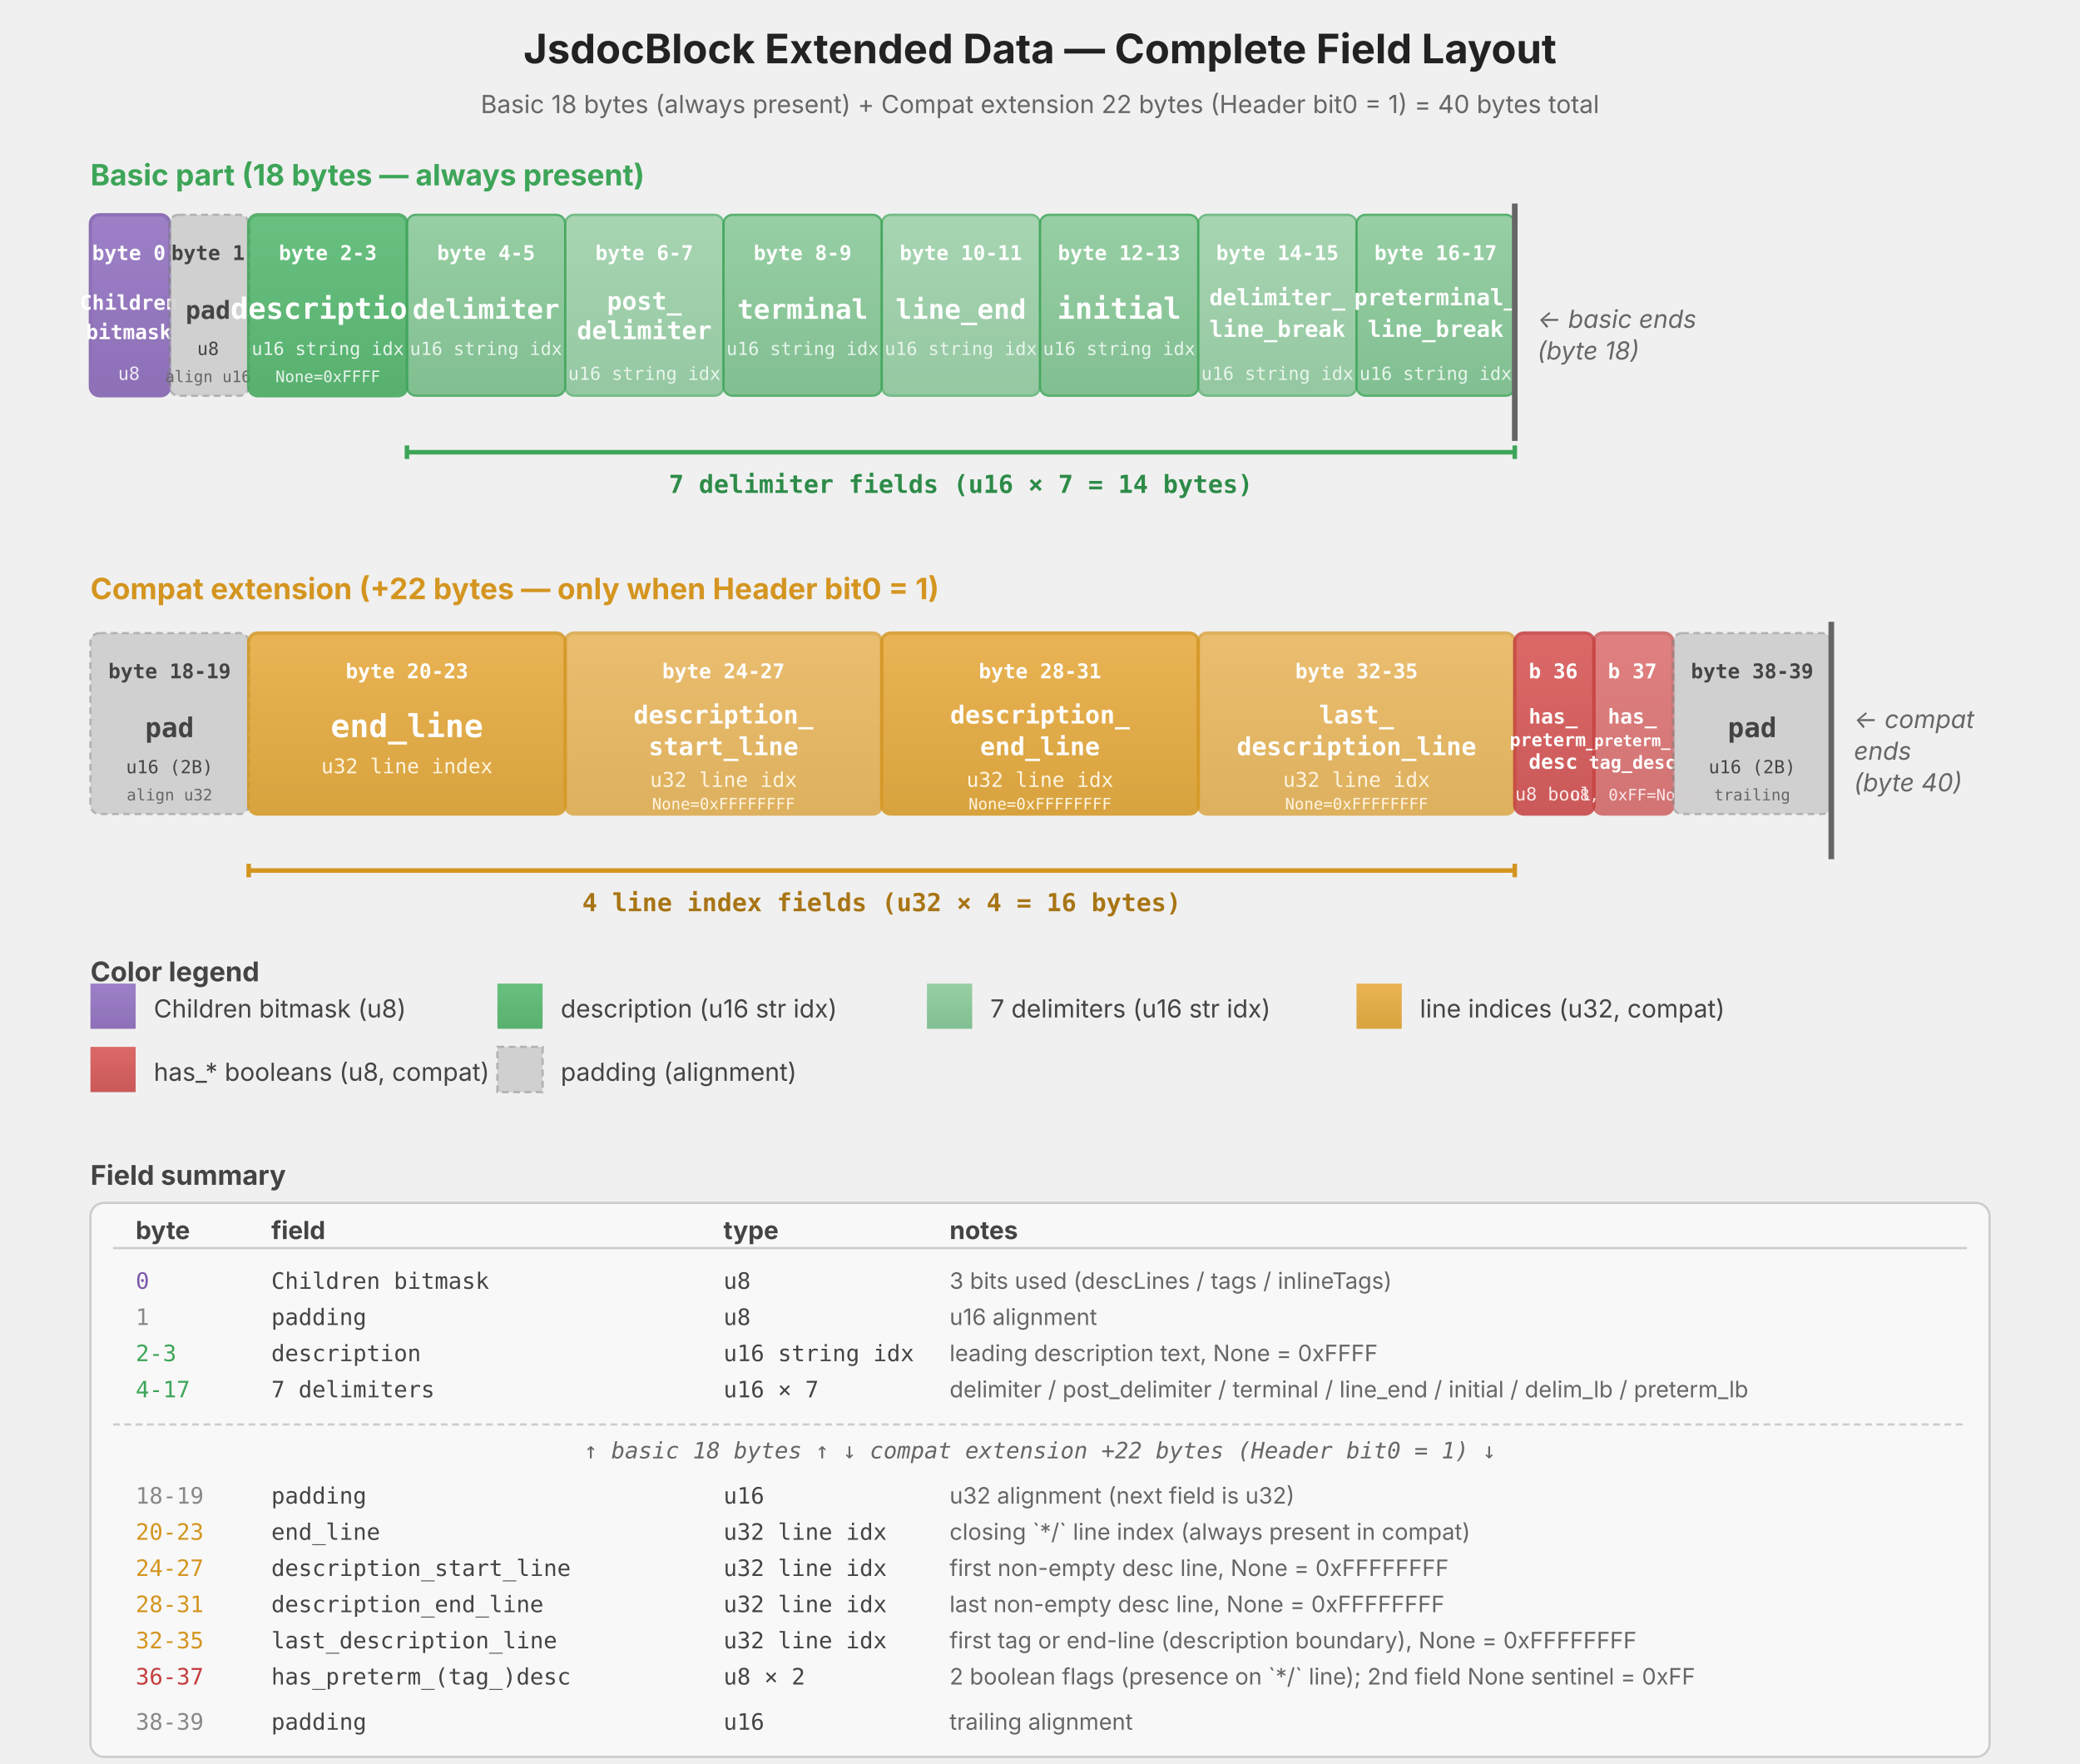
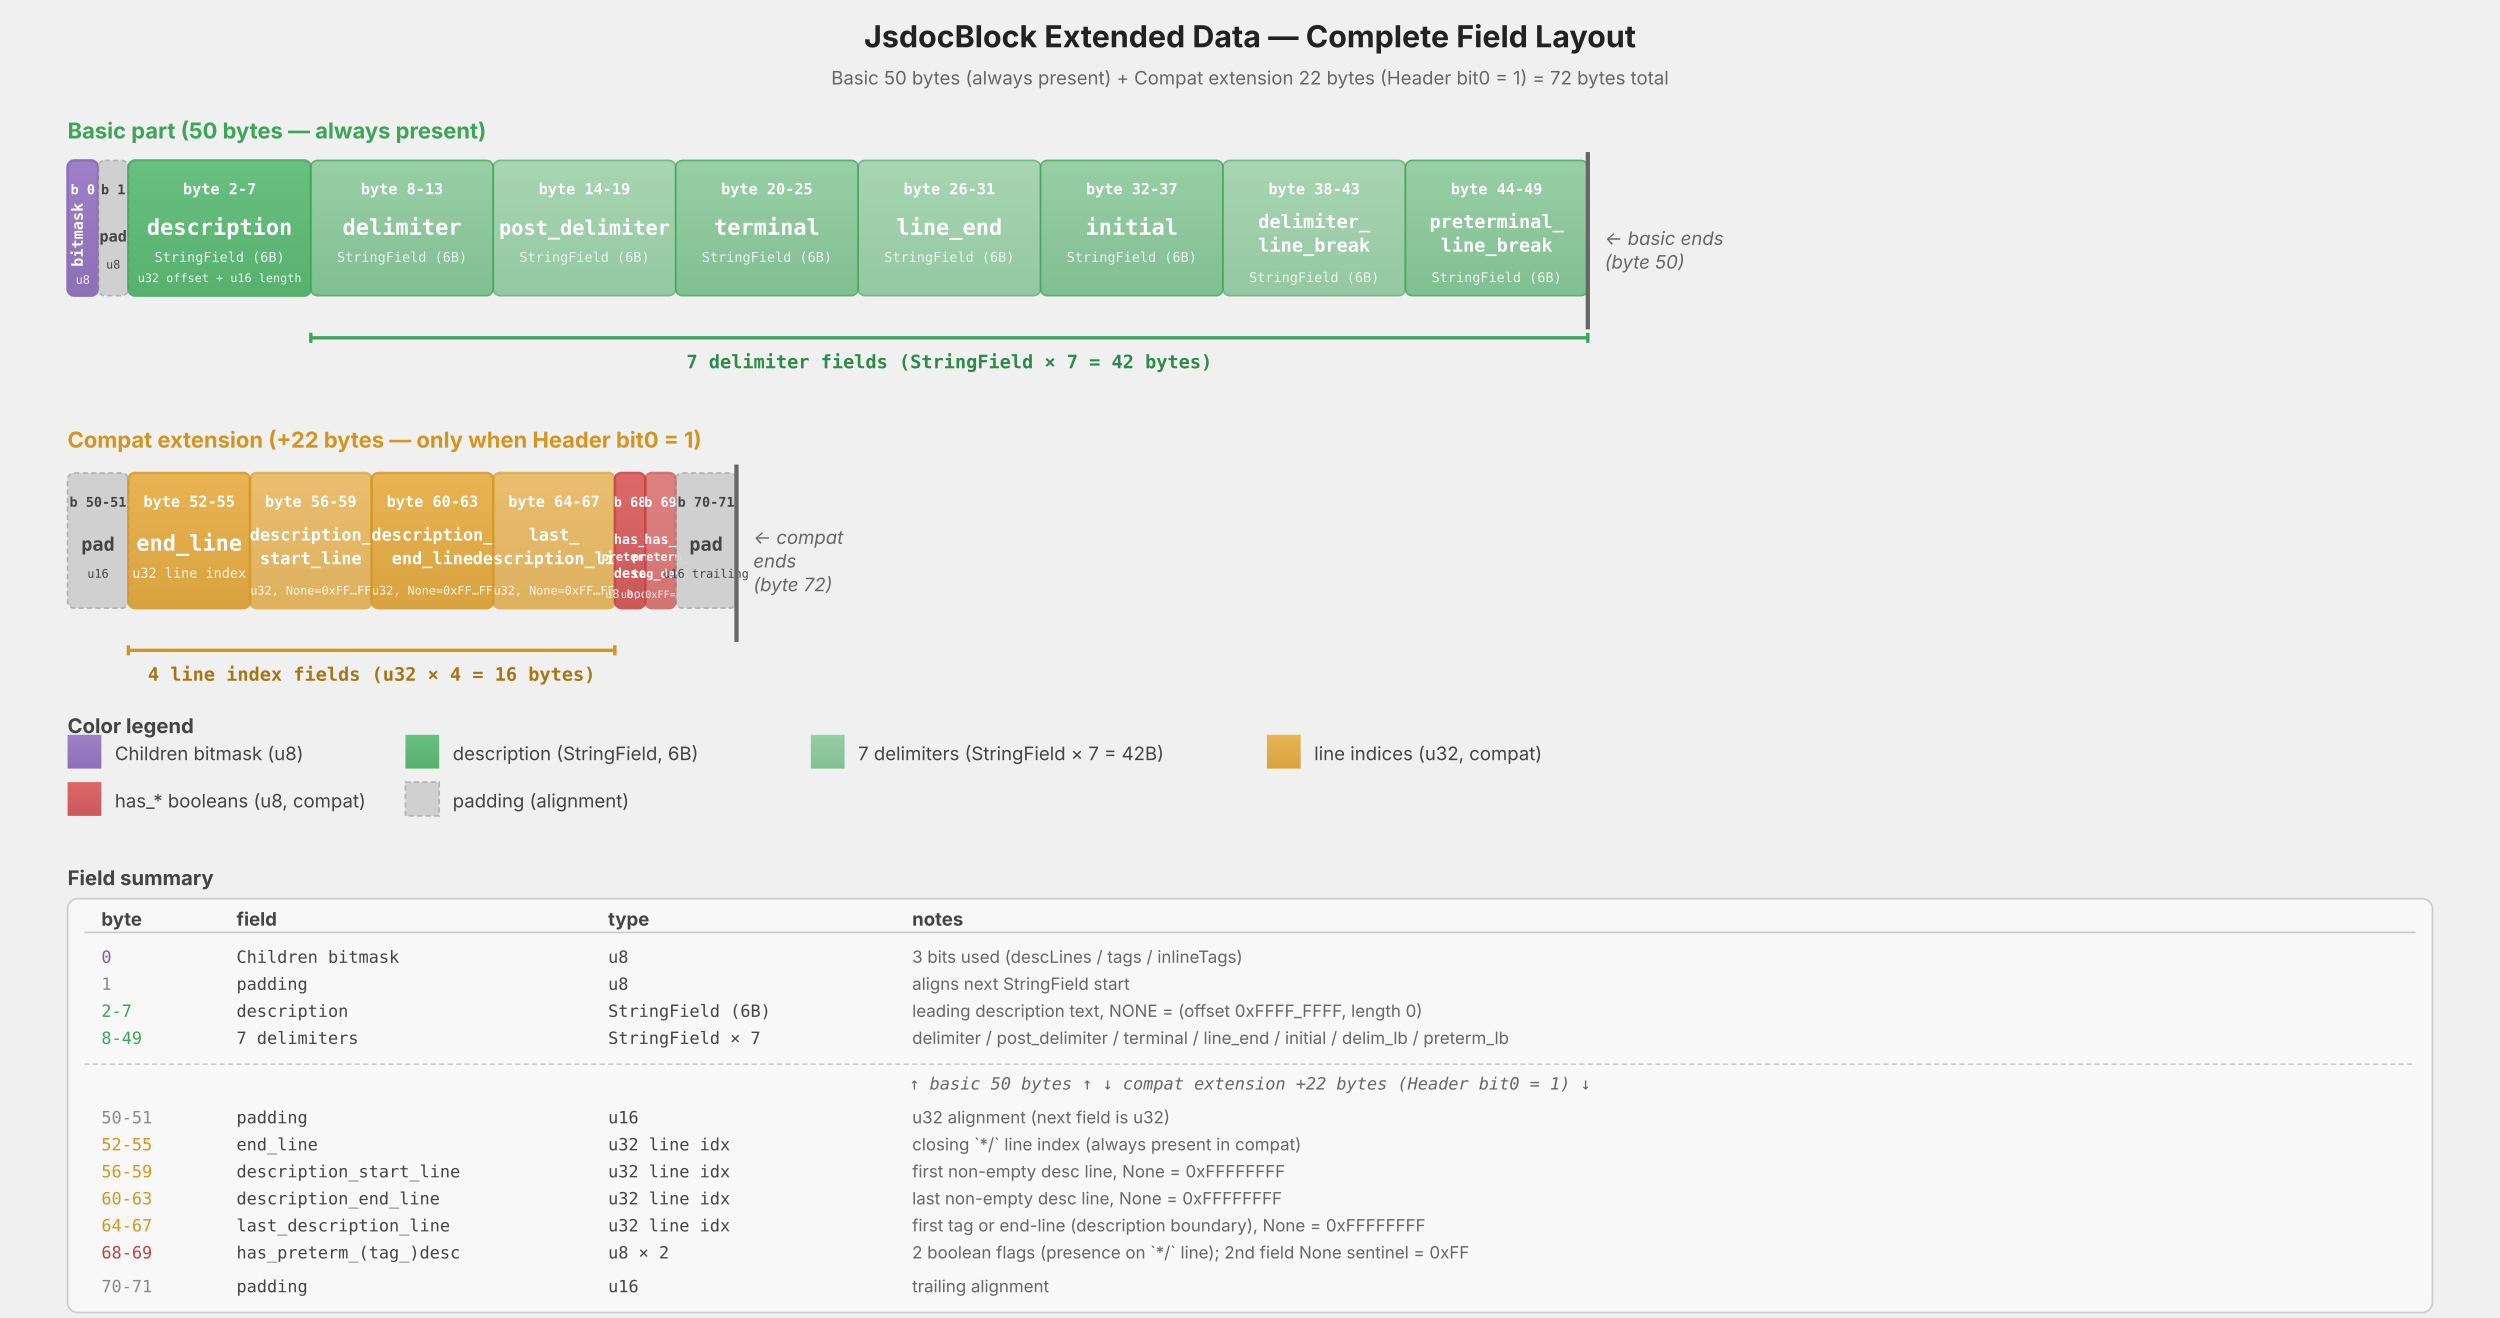
- <svg xmlns="http://www.w3.org/2000/svg" viewBox="0 0 920 780" font-family="monospace" font-size="13">
+ <svg xmlns="http://www.w3.org/2000/svg" viewBox="0 0 1480 780" font-family="monospace" font-size="13">
  <defs>
    <linearGradient id="gBitmask" x1="0" y1="0" x2="0" y2="1">
      <stop offset="0%" stop-color="#8e6cbf" />
      <stop offset="100%" stop-color="#7b59ac" />
    </linearGradient>
    <linearGradient id="gStr" x1="0" y1="0" x2="0" y2="1">
      <stop offset="0%" stop-color="#50b86c" />
      <stop offset="100%" stop-color="#3da558" />
    </linearGradient>
    <linearGradient id="gStrLight" x1="0" y1="0" x2="0" y2="1">
      <stop offset="0%" stop-color="#88c997" />
      <stop offset="100%" stop-color="#6db680" />
    </linearGradient>
    <linearGradient id="gLine" x1="0" y1="0" x2="0" y2="1">
      <stop offset="0%" stop-color="#e8a838" />
      <stop offset="100%" stop-color="#d49520" />
    </linearGradient>
    <linearGradient id="gBool" x1="0" y1="0" x2="0" y2="1">
      <stop offset="0%" stop-color="#d95050" />
      <stop offset="100%" stop-color="#c43e3e" />
    </linearGradient>
  </defs>
-   <text x="460" y="28" text-anchor="middle" font-size="18" font-weight="bold" fill="#222" font-family="-apple-system, system-ui, sans-serif">JsdocBlock Extended Data — Complete Field Layout</text>
-   <text x="460" y="50" text-anchor="middle" font-size="11" fill="#666" font-family="-apple-system, system-ui, sans-serif">Basic 18 bytes (always present) + Compat extension 22 bytes (Header bit0 = 1) = 40 bytes total</text>
-   <text x="40" y="82" font-size="13" font-weight="bold" fill="#3da558" font-family="-apple-system, system-ui, sans-serif">Basic part (18 bytes — always present)</text>
+   <text x="740" y="28" text-anchor="middle" font-size="18" font-weight="bold" fill="#222" font-family="-apple-system, system-ui, sans-serif">JsdocBlock Extended Data — Complete Field Layout</text>
+   <text x="740" y="50" text-anchor="middle" font-size="11" fill="#666" font-family="-apple-system, system-ui, sans-serif">Basic 50 bytes (always present) + Compat extension 22 bytes (Header bit0 = 1) = 72 bytes total</text>
+   <text x="40" y="82" font-size="13" font-weight="bold" fill="#3da558" font-family="-apple-system, system-ui, sans-serif">Basic part (50 bytes — always present)</text>
  <g transform="translate(40, 95)">
-     <rect x="0" y="0" width="35" height="80" rx="4" fill="url(#gBitmask)" opacity="0.85" stroke="#7b59ac" stroke-width="1.5" />
-     <text x="17" y="20" text-anchor="middle" font-size="9" fill="#fff" font-weight="bold">byte 0</text>
-     <text x="17" y="42" text-anchor="middle" font-size="9" fill="#fff" font-weight="bold">Children</text>
-     <text x="17" y="55" text-anchor="middle" font-size="9" fill="#fff" font-weight="bold">bitmask</text>
-     <text x="17" y="73" text-anchor="middle" font-size="8" fill="#efeaf5">u8</text>
-     <rect x="35" y="0" width="35" height="80" rx="4" fill="#bbb" opacity="0.6" stroke="#888" stroke-width="1" stroke-dasharray="3,2" />
-     <text x="52" y="20" text-anchor="middle" font-size="9" fill="#444" font-weight="bold">byte 1</text>
-     <text x="52" y="46" text-anchor="middle" font-size="11" fill="#444" font-weight="bold">pad</text>
-     <text x="52" y="62" text-anchor="middle" font-size="8" fill="#444">u8</text>
-     <text x="52" y="74" text-anchor="middle" font-size="7" fill="#666">align u16</text>
-     <rect x="70" y="0" width="70" height="80" rx="4" fill="url(#gStr)" opacity="0.85" stroke="#3da558" stroke-width="1.5" />
-     <text x="105" y="20" text-anchor="middle" font-size="9" fill="#fff" font-weight="bold">byte 2-3</text>
-     <text x="105" y="46" text-anchor="middle" font-size="13" fill="#fff" font-weight="bold">description</text>
-     <text x="105" y="62" text-anchor="middle" font-size="8" fill="#e8f5ec">u16 string idx</text>
-     <text x="105" y="74" text-anchor="middle" font-size="7" fill="#e8f5ec">None=0xFFFF</text>
-     <rect x="140" y="0" width="70" height="80" rx="4" fill="url(#gStrLight)" opacity="0.85" stroke="#3da558" stroke-width="1" />
-     <text x="175" y="20" text-anchor="middle" font-size="9" fill="#fff" font-weight="bold">byte 4-5</text>
-     <text x="175" y="46" text-anchor="middle" font-size="12" fill="#fff" font-weight="bold">delimiter</text>
-     <text x="175" y="62" text-anchor="middle" font-size="8" fill="#e8f5ec">u16 string idx</text>
-     <rect x="210" y="0" width="70" height="80" rx="4" fill="url(#gStrLight)" opacity="0.7" stroke="#3da558" stroke-width="1" />
-     <text x="245" y="20" text-anchor="middle" font-size="9" fill="#fff" font-weight="bold">byte 6-7</text>
-     <text x="245" y="42" text-anchor="middle" font-size="11" fill="#fff" font-weight="bold">post_</text>
-     <text x="245" y="55" text-anchor="middle" font-size="11" fill="#fff" font-weight="bold">delimiter</text>
-     <text x="245" y="73" text-anchor="middle" font-size="8" fill="#e8f5ec">u16 string idx</text>
-     <rect x="280" y="0" width="70" height="80" rx="4" fill="url(#gStrLight)" opacity="0.85" stroke="#3da558" stroke-width="1" />
-     <text x="315" y="20" text-anchor="middle" font-size="9" fill="#fff" font-weight="bold">byte 8-9</text>
-     <text x="315" y="46" text-anchor="middle" font-size="12" fill="#fff" font-weight="bold">terminal</text>
-     <text x="315" y="62" text-anchor="middle" font-size="8" fill="#e8f5ec">u16 string idx</text>
-     <rect x="350" y="0" width="70" height="80" rx="4" fill="url(#gStrLight)" opacity="0.7" stroke="#3da558" stroke-width="1" />
-     <text x="385" y="20" text-anchor="middle" font-size="9" fill="#fff" font-weight="bold">byte 10-11</text>
-     <text x="385" y="46" text-anchor="middle" font-size="12" fill="#fff" font-weight="bold">line_end</text>
-     <text x="385" y="62" text-anchor="middle" font-size="8" fill="#e8f5ec">u16 string idx</text>
-     <rect x="420" y="0" width="70" height="80" rx="4" fill="url(#gStrLight)" opacity="0.85" stroke="#3da558" stroke-width="1" />
-     <text x="455" y="20" text-anchor="middle" font-size="9" fill="#fff" font-weight="bold">byte 12-13</text>
-     <text x="455" y="46" text-anchor="middle" font-size="13" fill="#fff" font-weight="bold">initial</text>
-     <text x="455" y="62" text-anchor="middle" font-size="8" fill="#e8f5ec">u16 string idx</text>
-     <rect x="490" y="0" width="70" height="80" rx="4" fill="url(#gStrLight)" opacity="0.7" stroke="#3da558" stroke-width="1" />
-     <text x="525" y="20" text-anchor="middle" font-size="9" fill="#fff" font-weight="bold">byte 14-15</text>
-     <text x="525" y="40" text-anchor="middle" font-size="10" fill="#fff" font-weight="bold">delimiter_</text>
-     <text x="525" y="54" text-anchor="middle" font-size="10" fill="#fff" font-weight="bold">line_break</text>
-     <text x="525" y="73" text-anchor="middle" font-size="8" fill="#e8f5ec">u16 string idx</text>
-     <rect x="560" y="0" width="70" height="80" rx="4" fill="url(#gStrLight)" opacity="0.85" stroke="#3da558" stroke-width="1" />
-     <text x="595" y="20" text-anchor="middle" font-size="9" fill="#fff" font-weight="bold">byte 16-17</text>
-     <text x="595" y="40" text-anchor="middle" font-size="10" fill="#fff" font-weight="bold">preterminal_</text>
-     <text x="595" y="54" text-anchor="middle" font-size="10" fill="#fff" font-weight="bold">line_break</text>
-     <text x="595" y="73" text-anchor="middle" font-size="8" fill="#e8f5ec">u16 string idx</text>
-     <line x1="630" y1="-5" x2="630" y2="100" stroke="#666" stroke-width="2.5" />
-     <text x="640" y="50" font-size="11" fill="#666" font-style="italic" font-family="-apple-system, system-ui, sans-serif">← basic ends</text>
-     <text x="640" y="64" font-size="11" fill="#666" font-style="italic" font-family="-apple-system, system-ui, sans-serif">  (byte 18)</text>
+     <rect x="0" y="0" width="18" height="80" rx="4" fill="url(#gBitmask)" opacity="0.85" stroke="#7b59ac" stroke-width="1.5" />
+     <text x="9" y="20" text-anchor="middle" font-size="8" fill="#fff" font-weight="bold">b 0</text>
+     <text x="9" y="44" text-anchor="middle" font-size="9" fill="#fff" font-weight="bold" transform="rotate(-90 9 44)">bitmask</text>
+     <text x="9" y="73" text-anchor="middle" font-size="7" fill="#efeaf5">u8</text>
+     <rect x="18" y="0" width="18" height="80" rx="4" fill="#bbb" opacity="0.6" stroke="#888" stroke-width="1" stroke-dasharray="3,2" />
+     <text x="27" y="20" text-anchor="middle" font-size="8" fill="#444" font-weight="bold">b 1</text>
+     <text x="27" y="48" text-anchor="middle" font-size="9" fill="#444" font-weight="bold">pad</text>
+     <text x="27" y="64" text-anchor="middle" font-size="7" fill="#444">u8</text>
+     <rect x="36" y="0" width="108" height="80" rx="4" fill="url(#gStr)" opacity="0.85" stroke="#3da558" stroke-width="1.5" />
+     <text x="90" y="20" text-anchor="middle" font-size="9" fill="#fff" font-weight="bold">byte 2-7</text>
+     <text x="90" y="44" text-anchor="middle" font-size="13" fill="#fff" font-weight="bold">description</text>
+     <text x="90" y="60" text-anchor="middle" font-size="8" fill="#e8f5ec">StringField (6B)</text>
+     <text x="90" y="72" text-anchor="middle" font-size="7" fill="#e8f5ec">u32 offset + u16 length</text>
+     <rect x="144" y="0" width="108" height="80" rx="4" fill="url(#gStrLight)" opacity="0.85" stroke="#3da558" stroke-width="1" />
+     <text x="198" y="20" text-anchor="middle" font-size="9" fill="#fff" font-weight="bold">byte 8-13</text>
+     <text x="198" y="44" text-anchor="middle" font-size="13" fill="#fff" font-weight="bold">delimiter</text>
+     <text x="198" y="60" text-anchor="middle" font-size="8" fill="#e8f5ec">StringField (6B)</text>
+     <rect x="252" y="0" width="108" height="80" rx="4" fill="url(#gStrLight)" opacity="0.7" stroke="#3da558" stroke-width="1" />
+     <text x="306" y="20" text-anchor="middle" font-size="9" fill="#fff" font-weight="bold">byte 14-19</text>
+     <text x="306" y="44" text-anchor="middle" font-size="12" fill="#fff" font-weight="bold">post_delimiter</text>
+     <text x="306" y="60" text-anchor="middle" font-size="8" fill="#e8f5ec">StringField (6B)</text>
+     <rect x="360" y="0" width="108" height="80" rx="4" fill="url(#gStrLight)" opacity="0.85" stroke="#3da558" stroke-width="1" />
+     <text x="414" y="20" text-anchor="middle" font-size="9" fill="#fff" font-weight="bold">byte 20-25</text>
+     <text x="414" y="44" text-anchor="middle" font-size="13" fill="#fff" font-weight="bold">terminal</text>
+     <text x="414" y="60" text-anchor="middle" font-size="8" fill="#e8f5ec">StringField (6B)</text>
+     <rect x="468" y="0" width="108" height="80" rx="4" fill="url(#gStrLight)" opacity="0.7" stroke="#3da558" stroke-width="1" />
+     <text x="522" y="20" text-anchor="middle" font-size="9" fill="#fff" font-weight="bold">byte 26-31</text>
+     <text x="522" y="44" text-anchor="middle" font-size="13" fill="#fff" font-weight="bold">line_end</text>
+     <text x="522" y="60" text-anchor="middle" font-size="8" fill="#e8f5ec">StringField (6B)</text>
+     <rect x="576" y="0" width="108" height="80" rx="4" fill="url(#gStrLight)" opacity="0.85" stroke="#3da558" stroke-width="1" />
+     <text x="630" y="20" text-anchor="middle" font-size="9" fill="#fff" font-weight="bold">byte 32-37</text>
+     <text x="630" y="44" text-anchor="middle" font-size="13" fill="#fff" font-weight="bold">initial</text>
+     <text x="630" y="60" text-anchor="middle" font-size="8" fill="#e8f5ec">StringField (6B)</text>
+     <rect x="684" y="0" width="108" height="80" rx="4" fill="url(#gStrLight)" opacity="0.7" stroke="#3da558" stroke-width="1" />
+     <text x="738" y="20" text-anchor="middle" font-size="9" fill="#fff" font-weight="bold">byte 38-43</text>
+     <text x="738" y="40" text-anchor="middle" font-size="11" fill="#fff" font-weight="bold">delimiter_</text>
+     <text x="738" y="54" text-anchor="middle" font-size="11" fill="#fff" font-weight="bold">line_break</text>
+     <text x="738" y="72" text-anchor="middle" font-size="8" fill="#e8f5ec">StringField (6B)</text>
+     <rect x="792" y="0" width="108" height="80" rx="4" fill="url(#gStrLight)" opacity="0.85" stroke="#3da558" stroke-width="1" />
+     <text x="846" y="20" text-anchor="middle" font-size="9" fill="#fff" font-weight="bold">byte 44-49</text>
+     <text x="846" y="40" text-anchor="middle" font-size="11" fill="#fff" font-weight="bold">preterminal_</text>
+     <text x="846" y="54" text-anchor="middle" font-size="11" fill="#fff" font-weight="bold">line_break</text>
+     <text x="846" y="72" text-anchor="middle" font-size="8" fill="#e8f5ec">StringField (6B)</text>
+     <line x1="900" y1="-5" x2="900" y2="100" stroke="#666" stroke-width="2.5" />
+     <text x="910" y="50" font-size="11" fill="#666" font-style="italic" font-family="-apple-system, system-ui, sans-serif">← basic ends</text>
+     <text x="910" y="64" font-size="11" fill="#666" font-style="italic" font-family="-apple-system, system-ui, sans-serif">  (byte 50)</text>
  </g>
  <g transform="translate(40, 200)">
-     <line x1="140" y1="0" x2="630" y2="0" stroke="#3da558" stroke-width="2" />
-     <line x1="140" y1="-3" x2="140" y2="3" stroke="#3da558" stroke-width="2" />
-     <line x1="630" y1="-3" x2="630" y2="3" stroke="#3da558" stroke-width="2" />
-     <text x="385" y="18" text-anchor="middle" fill="#2d8b48" font-size="11" font-weight="bold">7 delimiter fields (u16 × 7 = 14 bytes)</text>
+     <line x1="144" y1="0" x2="900" y2="0" stroke="#3da558" stroke-width="2" />
+     <line x1="144" y1="-3" x2="144" y2="3" stroke="#3da558" stroke-width="2" />
+     <line x1="900" y1="-3" x2="900" y2="3" stroke="#3da558" stroke-width="2" />
+     <text x="522" y="18" text-anchor="middle" fill="#2d8b48" font-size="11" font-weight="bold">7 delimiter fields (StringField × 7 = 42 bytes)</text>
  </g>
  <text x="40" y="265" font-size="13" font-weight="bold" fill="#d49520" font-family="-apple-system, system-ui, sans-serif">Compat extension (+22 bytes — only when Header bit0 = 1)</text>
  <g transform="translate(40, 280)">
-     <rect x="0" y="0" width="70" height="80" rx="4" fill="#bbb" opacity="0.6" stroke="#888" stroke-width="1" stroke-dasharray="3,2" />
-     <text x="35" y="20" text-anchor="middle" font-size="9" fill="#444" font-weight="bold">byte 18-19</text>
-     <text x="35" y="46" text-anchor="middle" font-size="12" fill="#444" font-weight="bold">pad</text>
-     <text x="35" y="62" text-anchor="middle" font-size="8" fill="#444">u16 (2B)</text>
-     <text x="35" y="74" text-anchor="middle" font-size="7" fill="#666">align u32</text>
-     <rect x="70" y="0" width="140" height="80" rx="4" fill="url(#gLine)" opacity="0.85" stroke="#d49520" stroke-width="1.5" />
-     <text x="140" y="20" text-anchor="middle" font-size="9" fill="#fff" font-weight="bold">byte 20-23</text>
-     <text x="140" y="46" text-anchor="middle" font-size="14" fill="#fff" font-weight="bold">end_line</text>
-     <text x="140" y="62" text-anchor="middle" font-size="9" fill="#fff5e0">u32 line index</text>
-     <rect x="210" y="0" width="140" height="80" rx="4" fill="url(#gLine)" opacity="0.7" stroke="#d49520" stroke-width="1.5" />
-     <text x="280" y="20" text-anchor="middle" font-size="9" fill="#fff" font-weight="bold">byte 24-27</text>
-     <text x="280" y="40" text-anchor="middle" font-size="11" fill="#fff" font-weight="bold">description_</text>
-     <text x="280" y="54" text-anchor="middle" font-size="11" fill="#fff" font-weight="bold">start_line</text>
-     <text x="280" y="68" text-anchor="middle" font-size="9" fill="#fff5e0">u32 line idx</text>
-     <text x="280" y="78" text-anchor="middle" font-size="7" fill="#fff5e0">None=0xFFFFFFFF</text>
-     <rect x="350" y="0" width="140" height="80" rx="4" fill="url(#gLine)" opacity="0.85" stroke="#d49520" stroke-width="1.5" />
-     <text x="420" y="20" text-anchor="middle" font-size="9" fill="#fff" font-weight="bold">byte 28-31</text>
-     <text x="420" y="40" text-anchor="middle" font-size="11" fill="#fff" font-weight="bold">description_</text>
-     <text x="420" y="54" text-anchor="middle" font-size="11" fill="#fff" font-weight="bold">end_line</text>
-     <text x="420" y="68" text-anchor="middle" font-size="9" fill="#fff5e0">u32 line idx</text>
-     <text x="420" y="78" text-anchor="middle" font-size="7" fill="#fff5e0">None=0xFFFFFFFF</text>
-     <rect x="490" y="0" width="140" height="80" rx="4" fill="url(#gLine)" opacity="0.7" stroke="#d49520" stroke-width="1.5" />
-     <text x="560" y="20" text-anchor="middle" font-size="9" fill="#fff" font-weight="bold">byte 32-35</text>
-     <text x="560" y="40" text-anchor="middle" font-size="11" fill="#fff" font-weight="bold">last_</text>
-     <text x="560" y="54" text-anchor="middle" font-size="11" fill="#fff" font-weight="bold">description_line</text>
-     <text x="560" y="68" text-anchor="middle" font-size="9" fill="#fff5e0">u32 line idx</text>
-     <text x="560" y="78" text-anchor="middle" font-size="7" fill="#fff5e0">None=0xFFFFFFFF</text>
-     <rect x="630" y="0" width="35" height="80" rx="4" fill="url(#gBool)" opacity="0.85" stroke="#c43e3e" stroke-width="1.5" />
-     <text x="647" y="20" text-anchor="middle" font-size="9" fill="#fff" font-weight="bold">b 36</text>
-     <text x="647" y="40" text-anchor="middle" font-size="9" fill="#fff" font-weight="bold">has_</text>
-     <text x="647" y="50" text-anchor="middle" font-size="8" fill="#fff" font-weight="bold">preterm_</text>
-     <text x="647" y="60" text-anchor="middle" font-size="9" fill="#fff" font-weight="bold">desc</text>
-     <text x="647" y="74" text-anchor="middle" font-size="8" fill="#fce8e8">u8 bool</text>
-     <rect x="665" y="0" width="35" height="80" rx="4" fill="url(#gBool)" opacity="0.7" stroke="#c43e3e" stroke-width="1.5" />
-     <text x="682" y="20" text-anchor="middle" font-size="9" fill="#fff" font-weight="bold">b 37</text>
-     <text x="682" y="40" text-anchor="middle" font-size="9" fill="#fff" font-weight="bold">has_</text>
-     <text x="682" y="50" text-anchor="middle" font-size="7" fill="#fff" font-weight="bold">preterm_</text>
-     <text x="682" y="60" text-anchor="middle" font-size="8" fill="#fff" font-weight="bold">tag_desc</text>
-     <text x="682" y="74" text-anchor="middle" font-size="7" fill="#fce8e8">u8, 0xFF=None</text>
-     <rect x="700" y="0" width="70" height="80" rx="4" fill="#bbb" opacity="0.6" stroke="#888" stroke-width="1" stroke-dasharray="3,2" />
-     <text x="735" y="20" text-anchor="middle" font-size="9" fill="#444" font-weight="bold">byte 38-39</text>
-     <text x="735" y="46" text-anchor="middle" font-size="12" fill="#444" font-weight="bold">pad</text>
-     <text x="735" y="62" text-anchor="middle" font-size="8" fill="#444">u16 (2B)</text>
-     <text x="735" y="74" text-anchor="middle" font-size="7" fill="#666">trailing</text>
-     <line x1="770" y1="-5" x2="770" y2="100" stroke="#666" stroke-width="2.5" />
-     <text x="780" y="42" font-size="11" fill="#666" font-style="italic" font-family="-apple-system, system-ui, sans-serif">← compat</text>
-     <text x="780" y="56" font-size="11" fill="#666" font-style="italic" font-family="-apple-system, system-ui, sans-serif">   ends</text>
-     <text x="780" y="70" font-size="11" fill="#666" font-style="italic" font-family="-apple-system, system-ui, sans-serif">(byte 40)</text>
+     <rect x="0" y="0" width="36" height="80" rx="4" fill="#bbb" opacity="0.6" stroke="#888" stroke-width="1" stroke-dasharray="3,2" />
+     <text x="18" y="20" text-anchor="middle" font-size="8" fill="#444" font-weight="bold">b 50-51</text>
+     <text x="18" y="46" text-anchor="middle" font-size="11" fill="#444" font-weight="bold">pad</text>
+     <text x="18" y="62" text-anchor="middle" font-size="7" fill="#444">u16</text>
+     <rect x="36" y="0" width="72" height="80" rx="4" fill="url(#gLine)" opacity="0.85" stroke="#d49520" stroke-width="1.5" />
+     <text x="72" y="20" text-anchor="middle" font-size="9" fill="#fff" font-weight="bold">byte 52-55</text>
+     <text x="72" y="46" text-anchor="middle" font-size="13" fill="#fff" font-weight="bold">end_line</text>
+     <text x="72" y="62" text-anchor="middle" font-size="8" fill="#fff5e0">u32 line index</text>
+     <rect x="108" y="0" width="72" height="80" rx="4" fill="url(#gLine)" opacity="0.7" stroke="#d49520" stroke-width="1.5" />
+     <text x="144" y="20" text-anchor="middle" font-size="9" fill="#fff" font-weight="bold">byte 56-59</text>
+     <text x="144" y="40" text-anchor="middle" font-size="10" fill="#fff" font-weight="bold">description_</text>
+     <text x="144" y="54" text-anchor="middle" font-size="10" fill="#fff" font-weight="bold">start_line</text>
+     <text x="144" y="72" text-anchor="middle" font-size="7" fill="#fff5e0">u32, None=0xFF…FF</text>
+     <rect x="180" y="0" width="72" height="80" rx="4" fill="url(#gLine)" opacity="0.85" stroke="#d49520" stroke-width="1.5" />
+     <text x="216" y="20" text-anchor="middle" font-size="9" fill="#fff" font-weight="bold">byte 60-63</text>
+     <text x="216" y="40" text-anchor="middle" font-size="10" fill="#fff" font-weight="bold">description_</text>
+     <text x="216" y="54" text-anchor="middle" font-size="10" fill="#fff" font-weight="bold">end_line</text>
+     <text x="216" y="72" text-anchor="middle" font-size="7" fill="#fff5e0">u32, None=0xFF…FF</text>
+     <rect x="252" y="0" width="72" height="80" rx="4" fill="url(#gLine)" opacity="0.7" stroke="#d49520" stroke-width="1.5" />
+     <text x="288" y="20" text-anchor="middle" font-size="9" fill="#fff" font-weight="bold">byte 64-67</text>
+     <text x="288" y="40" text-anchor="middle" font-size="10" fill="#fff" font-weight="bold">last_</text>
+     <text x="288" y="54" text-anchor="middle" font-size="10" fill="#fff" font-weight="bold">description_line</text>
+     <text x="288" y="72" text-anchor="middle" font-size="7" fill="#fff5e0">u32, None=0xFF…FF</text>
+     <rect x="324" y="0" width="18" height="80" rx="4" fill="url(#gBool)" opacity="0.85" stroke="#c43e3e" stroke-width="1.5" />
+     <text x="333" y="20" text-anchor="middle" font-size="8" fill="#fff" font-weight="bold">b 68</text>
+     <text x="333" y="42" text-anchor="middle" font-size="8" fill="#fff" font-weight="bold">has_</text>
+     <text x="333" y="52" text-anchor="middle" font-size="7" fill="#fff" font-weight="bold">preterm_</text>
+     <text x="333" y="62" text-anchor="middle" font-size="8" fill="#fff" font-weight="bold">desc</text>
+     <text x="333" y="74" text-anchor="middle" font-size="7" fill="#fce8e8">u8 bool</text>
+     <rect x="342" y="0" width="18" height="80" rx="4" fill="url(#gBool)" opacity="0.7" stroke="#c43e3e" stroke-width="1.5" />
+     <text x="351" y="20" text-anchor="middle" font-size="8" fill="#fff" font-weight="bold">b 69</text>
+     <text x="351" y="42" text-anchor="middle" font-size="8" fill="#fff" font-weight="bold">has_</text>
+     <text x="351" y="52" text-anchor="middle" font-size="7" fill="#fff" font-weight="bold">preterm_</text>
+     <text x="351" y="62" text-anchor="middle" font-size="7" fill="#fff" font-weight="bold">tag_desc</text>
+     <text x="351" y="74" text-anchor="middle" font-size="6" fill="#fce8e8">u8, 0xFF=None</text>
+     <rect x="360" y="0" width="36" height="80" rx="4" fill="#bbb" opacity="0.6" stroke="#888" stroke-width="1" stroke-dasharray="3,2" />
+     <text x="378" y="20" text-anchor="middle" font-size="8" fill="#444" font-weight="bold">b 70-71</text>
+     <text x="378" y="46" text-anchor="middle" font-size="11" fill="#444" font-weight="bold">pad</text>
+     <text x="378" y="62" text-anchor="middle" font-size="7" fill="#444">u16 trailing</text>
+     <line x1="396" y1="-5" x2="396" y2="100" stroke="#666" stroke-width="2.5" />
+     <text x="406" y="42" font-size="11" fill="#666" font-style="italic" font-family="-apple-system, system-ui, sans-serif">← compat</text>
+     <text x="406" y="56" font-size="11" fill="#666" font-style="italic" font-family="-apple-system, system-ui, sans-serif">   ends</text>
+     <text x="406" y="70" font-size="11" fill="#666" font-style="italic" font-family="-apple-system, system-ui, sans-serif">(byte 72)</text>
  </g>
  <g transform="translate(40, 385)">
-     <line x1="70" y1="0" x2="630" y2="0" stroke="#d49520" stroke-width="2" />
-     <line x1="70" y1="-3" x2="70" y2="3" stroke="#d49520" stroke-width="2" />
-     <line x1="630" y1="-3" x2="630" y2="3" stroke="#d49520" stroke-width="2" />
-     <text x="350" y="18" text-anchor="middle" fill="#a87515" font-size="11" font-weight="bold">4 line index fields (u32 × 4 = 16 bytes)</text>
+     <line x1="36" y1="0" x2="324" y2="0" stroke="#d49520" stroke-width="2" />
+     <line x1="36" y1="-3" x2="36" y2="3" stroke="#d49520" stroke-width="2" />
+     <line x1="324" y1="-3" x2="324" y2="3" stroke="#d49520" stroke-width="2" />
+     <text x="180" y="18" text-anchor="middle" fill="#a87515" font-size="11" font-weight="bold">4 line index fields (u32 × 4 = 16 bytes)</text>
  </g>
  <g transform="translate(40, 420)">
    <text x="0" y="14" font-size="12" font-weight="bold" fill="#444" font-family="-apple-system, system-ui, sans-serif">Color legend</text>
  </g>
  <g transform="translate(40, 435)">
    <rect x="0" y="0" width="20" height="20" fill="url(#gBitmask)" opacity="0.85" />
    <text x="28" y="15" font-size="11" fill="#444" font-family="-apple-system, system-ui, sans-serif">Children bitmask (u8)</text>
-     <rect x="180" y="0" width="20" height="20" fill="url(#gStr)" opacity="0.85" />
-     <text x="208" y="15" font-size="11" fill="#444" font-family="-apple-system, system-ui, sans-serif">description (u16 str idx)</text>
-     <rect x="370" y="0" width="20" height="20" fill="url(#gStrLight)" opacity="0.85" />
-     <text x="398" y="15" font-size="11" fill="#444" font-family="-apple-system, system-ui, sans-serif">7 delimiters (u16 str idx)</text>
-     <rect x="560" y="0" width="20" height="20" fill="url(#gLine)" opacity="0.85" />
-     <text x="588" y="15" font-size="11" fill="#444" font-family="-apple-system, system-ui, sans-serif">line indices (u32, compat)</text>
+     <rect x="200" y="0" width="20" height="20" fill="url(#gStr)" opacity="0.85" />
+     <text x="228" y="15" font-size="11" fill="#444" font-family="-apple-system, system-ui, sans-serif">description (StringField, 6B)</text>
+     <rect x="440" y="0" width="20" height="20" fill="url(#gStrLight)" opacity="0.85" />
+     <text x="468" y="15" font-size="11" fill="#444" font-family="-apple-system, system-ui, sans-serif">7 delimiters (StringField × 7 = 42B)</text>
+     <rect x="710" y="0" width="20" height="20" fill="url(#gLine)" opacity="0.85" />
+     <text x="738" y="15" font-size="11" fill="#444" font-family="-apple-system, system-ui, sans-serif">line indices (u32, compat)</text>
    <rect x="0" y="28" width="20" height="20" fill="url(#gBool)" opacity="0.85" />
    <text x="28" y="43" font-size="11" fill="#444" font-family="-apple-system, system-ui, sans-serif">has_* booleans (u8, compat)</text>
-     <rect x="180" y="28" width="20" height="20" fill="#bbb" opacity="0.6" stroke="#888" stroke-dasharray="3,2" />
-     <text x="208" y="43" font-size="11" fill="#444" font-family="-apple-system, system-ui, sans-serif">padding (alignment)</text>
+     <rect x="200" y="28" width="20" height="20" fill="#bbb" opacity="0.6" stroke="#888" stroke-dasharray="3,2" />
+     <text x="228" y="43" font-size="11" fill="#444" font-family="-apple-system, system-ui, sans-serif">padding (alignment)</text>
  </g>
  <g transform="translate(40, 510)">
    <text x="0" y="14" font-size="12" font-weight="bold" fill="#444" font-family="-apple-system, system-ui, sans-serif">Field summary</text>
-     <rect x="0" y="22" width="840" height="245" rx="6" fill="#f8f8f8" stroke="#ccc" stroke-width="1" />
-     <line x1="10" y1="42" x2="830" y2="42" stroke="#ccc" />
+     <rect x="0" y="22" width="1400" height="245" rx="6" fill="#f8f8f8" stroke="#ccc" stroke-width="1" />
+     <line x1="10" y1="42" x2="1390" y2="42" stroke="#ccc" />
    <text x="20" y="38" font-size="11" font-weight="bold" fill="#444" font-family="-apple-system, system-ui, sans-serif">byte</text>
-     <text x="80" y="38" font-size="11" font-weight="bold" fill="#444" font-family="-apple-system, system-ui, sans-serif">field</text>
-     <text x="280" y="38" font-size="11" font-weight="bold" fill="#444" font-family="-apple-system, system-ui, sans-serif">type</text>
-     <text x="380" y="38" font-size="11" font-weight="bold" fill="#444" font-family="-apple-system, system-ui, sans-serif">notes</text>
+     <text x="100" y="38" font-size="11" font-weight="bold" fill="#444" font-family="-apple-system, system-ui, sans-serif">field</text>
+     <text x="320" y="38" font-size="11" font-weight="bold" fill="#444" font-family="-apple-system, system-ui, sans-serif">type</text>
+     <text x="500" y="38" font-size="11" font-weight="bold" fill="#444" font-family="-apple-system, system-ui, sans-serif">notes</text>
    <text x="20" y="60" font-size="10" fill="#7b59ac" font-family="monospace">0</text>
-     <text x="80" y="60" font-size="10" fill="#444" font-family="monospace">Children bitmask</text>
-     <text x="280" y="60" font-size="10" fill="#444" font-family="monospace">u8</text>
-     <text x="380" y="60" font-size="10" fill="#666" font-family="-apple-system, system-ui, sans-serif">3 bits used (descLines / tags / inlineTags)</text>
+     <text x="100" y="60" font-size="10" fill="#444" font-family="monospace">Children bitmask</text>
+     <text x="320" y="60" font-size="10" fill="#444" font-family="monospace">u8</text>
+     <text x="500" y="60" font-size="10" fill="#666" font-family="-apple-system, system-ui, sans-serif">3 bits used (descLines / tags / inlineTags)</text>
    <text x="20" y="76" font-size="10" fill="#888" font-family="monospace">1</text>
-     <text x="80" y="76" font-size="10" fill="#444" font-family="monospace">padding</text>
-     <text x="280" y="76" font-size="10" fill="#444" font-family="monospace">u8</text>
-     <text x="380" y="76" font-size="10" fill="#666" font-family="-apple-system, system-ui, sans-serif">u16 alignment</text>
-     <text x="20" y="92" font-size="10" fill="#3da558" font-family="monospace">2-3</text>
-     <text x="80" y="92" font-size="10" fill="#444" font-family="monospace">description</text>
-     <text x="280" y="92" font-size="10" fill="#444" font-family="monospace">u16 string idx</text>
-     <text x="380" y="92" font-size="10" fill="#666" font-family="-apple-system, system-ui, sans-serif">leading description text, None = 0xFFFF</text>
-     <text x="20" y="108" font-size="10" fill="#3da558" font-family="monospace">4-17</text>
-     <text x="80" y="108" font-size="10" fill="#444" font-family="monospace">7 delimiters</text>
-     <text x="280" y="108" font-size="10" fill="#444" font-family="monospace">u16 × 7</text>
-     <text x="380" y="108" font-size="10" fill="#666" font-family="-apple-system, system-ui, sans-serif">delimiter / post_delimiter / terminal / line_end / initial / delim_lb / preterm_lb</text>
-     <line x1="10" y1="120" x2="830" y2="120" stroke="#ccc" stroke-dasharray="3,2" />
-     <text x="420" y="135" text-anchor="middle" font-size="10" font-style="italic" fill="#666">↑ basic 18 bytes ↑                ↓ compat extension +22 bytes (Header bit0 = 1) ↓</text>
-     <text x="20" y="155" font-size="10" fill="#888" font-family="monospace">18-19</text>
-     <text x="80" y="155" font-size="10" fill="#444" font-family="monospace">padding</text>
-     <text x="280" y="155" font-size="10" fill="#444" font-family="monospace">u16</text>
-     <text x="380" y="155" font-size="10" fill="#666" font-family="-apple-system, system-ui, sans-serif">u32 alignment (next field is u32)</text>
-     <text x="20" y="171" font-size="10" fill="#d49520" font-family="monospace">20-23</text>
-     <text x="80" y="171" font-size="10" fill="#444" font-family="monospace">end_line</text>
-     <text x="280" y="171" font-size="10" fill="#444" font-family="monospace">u32 line idx</text>
-     <text x="380" y="171" font-size="10" fill="#666" font-family="-apple-system, system-ui, sans-serif">closing `*/` line index (always present in compat)</text>
-     <text x="20" y="187" font-size="10" fill="#d49520" font-family="monospace">24-27</text>
-     <text x="80" y="187" font-size="10" fill="#444" font-family="monospace">description_start_line</text>
-     <text x="280" y="187" font-size="10" fill="#444" font-family="monospace">u32 line idx</text>
-     <text x="380" y="187" font-size="10" fill="#666" font-family="-apple-system, system-ui, sans-serif">first non-empty desc line, None = 0xFFFFFFFF</text>
-     <text x="20" y="203" font-size="10" fill="#d49520" font-family="monospace">28-31</text>
-     <text x="80" y="203" font-size="10" fill="#444" font-family="monospace">description_end_line</text>
-     <text x="280" y="203" font-size="10" fill="#444" font-family="monospace">u32 line idx</text>
-     <text x="380" y="203" font-size="10" fill="#666" font-family="-apple-system, system-ui, sans-serif">last non-empty desc line, None = 0xFFFFFFFF</text>
-     <text x="20" y="219" font-size="10" fill="#d49520" font-family="monospace">32-35</text>
-     <text x="80" y="219" font-size="10" fill="#444" font-family="monospace">last_description_line</text>
-     <text x="280" y="219" font-size="10" fill="#444" font-family="monospace">u32 line idx</text>
-     <text x="380" y="219" font-size="10" fill="#666" font-family="-apple-system, system-ui, sans-serif">first tag or end-line (description boundary), None = 0xFFFFFFFF</text>
-     <text x="20" y="235" font-size="10" fill="#c43e3e" font-family="monospace">36-37</text>
-     <text x="80" y="235" font-size="10" fill="#444" font-family="monospace">has_preterm_(tag_)desc</text>
-     <text x="280" y="235" font-size="10" fill="#444" font-family="monospace">u8 × 2</text>
-     <text x="380" y="235" font-size="10" fill="#666" font-family="-apple-system, system-ui, sans-serif">2 boolean flags (presence on `*/` line); 2nd field None sentinel = 0xFF</text>
-     <text x="20" y="255" font-size="10" fill="#888" font-family="monospace">38-39</text>
-     <text x="80" y="255" font-size="10" fill="#444" font-family="monospace">padding</text>
-     <text x="280" y="255" font-size="10" fill="#444" font-family="monospace">u16</text>
-     <text x="380" y="255" font-size="10" fill="#666" font-family="-apple-system, system-ui, sans-serif">trailing alignment</text>
+     <text x="100" y="76" font-size="10" fill="#444" font-family="monospace">padding</text>
+     <text x="320" y="76" font-size="10" fill="#444" font-family="monospace">u8</text>
+     <text x="500" y="76" font-size="10" fill="#666" font-family="-apple-system, system-ui, sans-serif">aligns next StringField start</text>
+     <text x="20" y="92" font-size="10" fill="#3da558" font-family="monospace">2-7</text>
+     <text x="100" y="92" font-size="10" fill="#444" font-family="monospace">description</text>
+     <text x="320" y="92" font-size="10" fill="#444" font-family="monospace">StringField (6B)</text>
+     <text x="500" y="92" font-size="10" fill="#666" font-family="-apple-system, system-ui, sans-serif">leading description text, NONE = (offset 0xFFFF_FFFF, length 0)</text>
+     <text x="20" y="108" font-size="10" fill="#3da558" font-family="monospace">8-49</text>
+     <text x="100" y="108" font-size="10" fill="#444" font-family="monospace">7 delimiters</text>
+     <text x="320" y="108" font-size="10" fill="#444" font-family="monospace">StringField × 7</text>
+     <text x="500" y="108" font-size="10" fill="#666" font-family="-apple-system, system-ui, sans-serif">delimiter / post_delimiter / terminal / line_end / initial / delim_lb / preterm_lb</text>
+     <line x1="10" y1="120" x2="1390" y2="120" stroke="#ccc" stroke-dasharray="3,2" />
+     <text x="700" y="135" text-anchor="middle" font-size="10" font-style="italic" fill="#666">↑ basic 50 bytes ↑                ↓ compat extension +22 bytes (Header bit0 = 1) ↓</text>
+     <text x="20" y="155" font-size="10" fill="#888" font-family="monospace">50-51</text>
+     <text x="100" y="155" font-size="10" fill="#444" font-family="monospace">padding</text>
+     <text x="320" y="155" font-size="10" fill="#444" font-family="monospace">u16</text>
+     <text x="500" y="155" font-size="10" fill="#666" font-family="-apple-system, system-ui, sans-serif">u32 alignment (next field is u32)</text>
+     <text x="20" y="171" font-size="10" fill="#d49520" font-family="monospace">52-55</text>
+     <text x="100" y="171" font-size="10" fill="#444" font-family="monospace">end_line</text>
+     <text x="320" y="171" font-size="10" fill="#444" font-family="monospace">u32 line idx</text>
+     <text x="500" y="171" font-size="10" fill="#666" font-family="-apple-system, system-ui, sans-serif">closing `*/` line index (always present in compat)</text>
+     <text x="20" y="187" font-size="10" fill="#d49520" font-family="monospace">56-59</text>
+     <text x="100" y="187" font-size="10" fill="#444" font-family="monospace">description_start_line</text>
+     <text x="320" y="187" font-size="10" fill="#444" font-family="monospace">u32 line idx</text>
+     <text x="500" y="187" font-size="10" fill="#666" font-family="-apple-system, system-ui, sans-serif">first non-empty desc line, None = 0xFFFFFFFF</text>
+     <text x="20" y="203" font-size="10" fill="#d49520" font-family="monospace">60-63</text>
+     <text x="100" y="203" font-size="10" fill="#444" font-family="monospace">description_end_line</text>
+     <text x="320" y="203" font-size="10" fill="#444" font-family="monospace">u32 line idx</text>
+     <text x="500" y="203" font-size="10" fill="#666" font-family="-apple-system, system-ui, sans-serif">last non-empty desc line, None = 0xFFFFFFFF</text>
+     <text x="20" y="219" font-size="10" fill="#d49520" font-family="monospace">64-67</text>
+     <text x="100" y="219" font-size="10" fill="#444" font-family="monospace">last_description_line</text>
+     <text x="320" y="219" font-size="10" fill="#444" font-family="monospace">u32 line idx</text>
+     <text x="500" y="219" font-size="10" fill="#666" font-family="-apple-system, system-ui, sans-serif">first tag or end-line (description boundary), None = 0xFFFFFFFF</text>
+     <text x="20" y="235" font-size="10" fill="#c43e3e" font-family="monospace">68-69</text>
+     <text x="100" y="235" font-size="10" fill="#444" font-family="monospace">has_preterm_(tag_)desc</text>
+     <text x="320" y="235" font-size="10" fill="#444" font-family="monospace">u8 × 2</text>
+     <text x="500" y="235" font-size="10" fill="#666" font-family="-apple-system, system-ui, sans-serif">2 boolean flags (presence on `*/` line); 2nd field None sentinel = 0xFF</text>
+     <text x="20" y="255" font-size="10" fill="#888" font-family="monospace">70-71</text>
+     <text x="100" y="255" font-size="10" fill="#444" font-family="monospace">padding</text>
+     <text x="320" y="255" font-size="10" fill="#444" font-family="monospace">u16</text>
+     <text x="500" y="255" font-size="10" fill="#666" font-family="-apple-system, system-ui, sans-serif">trailing alignment</text>
  </g>
</svg>
